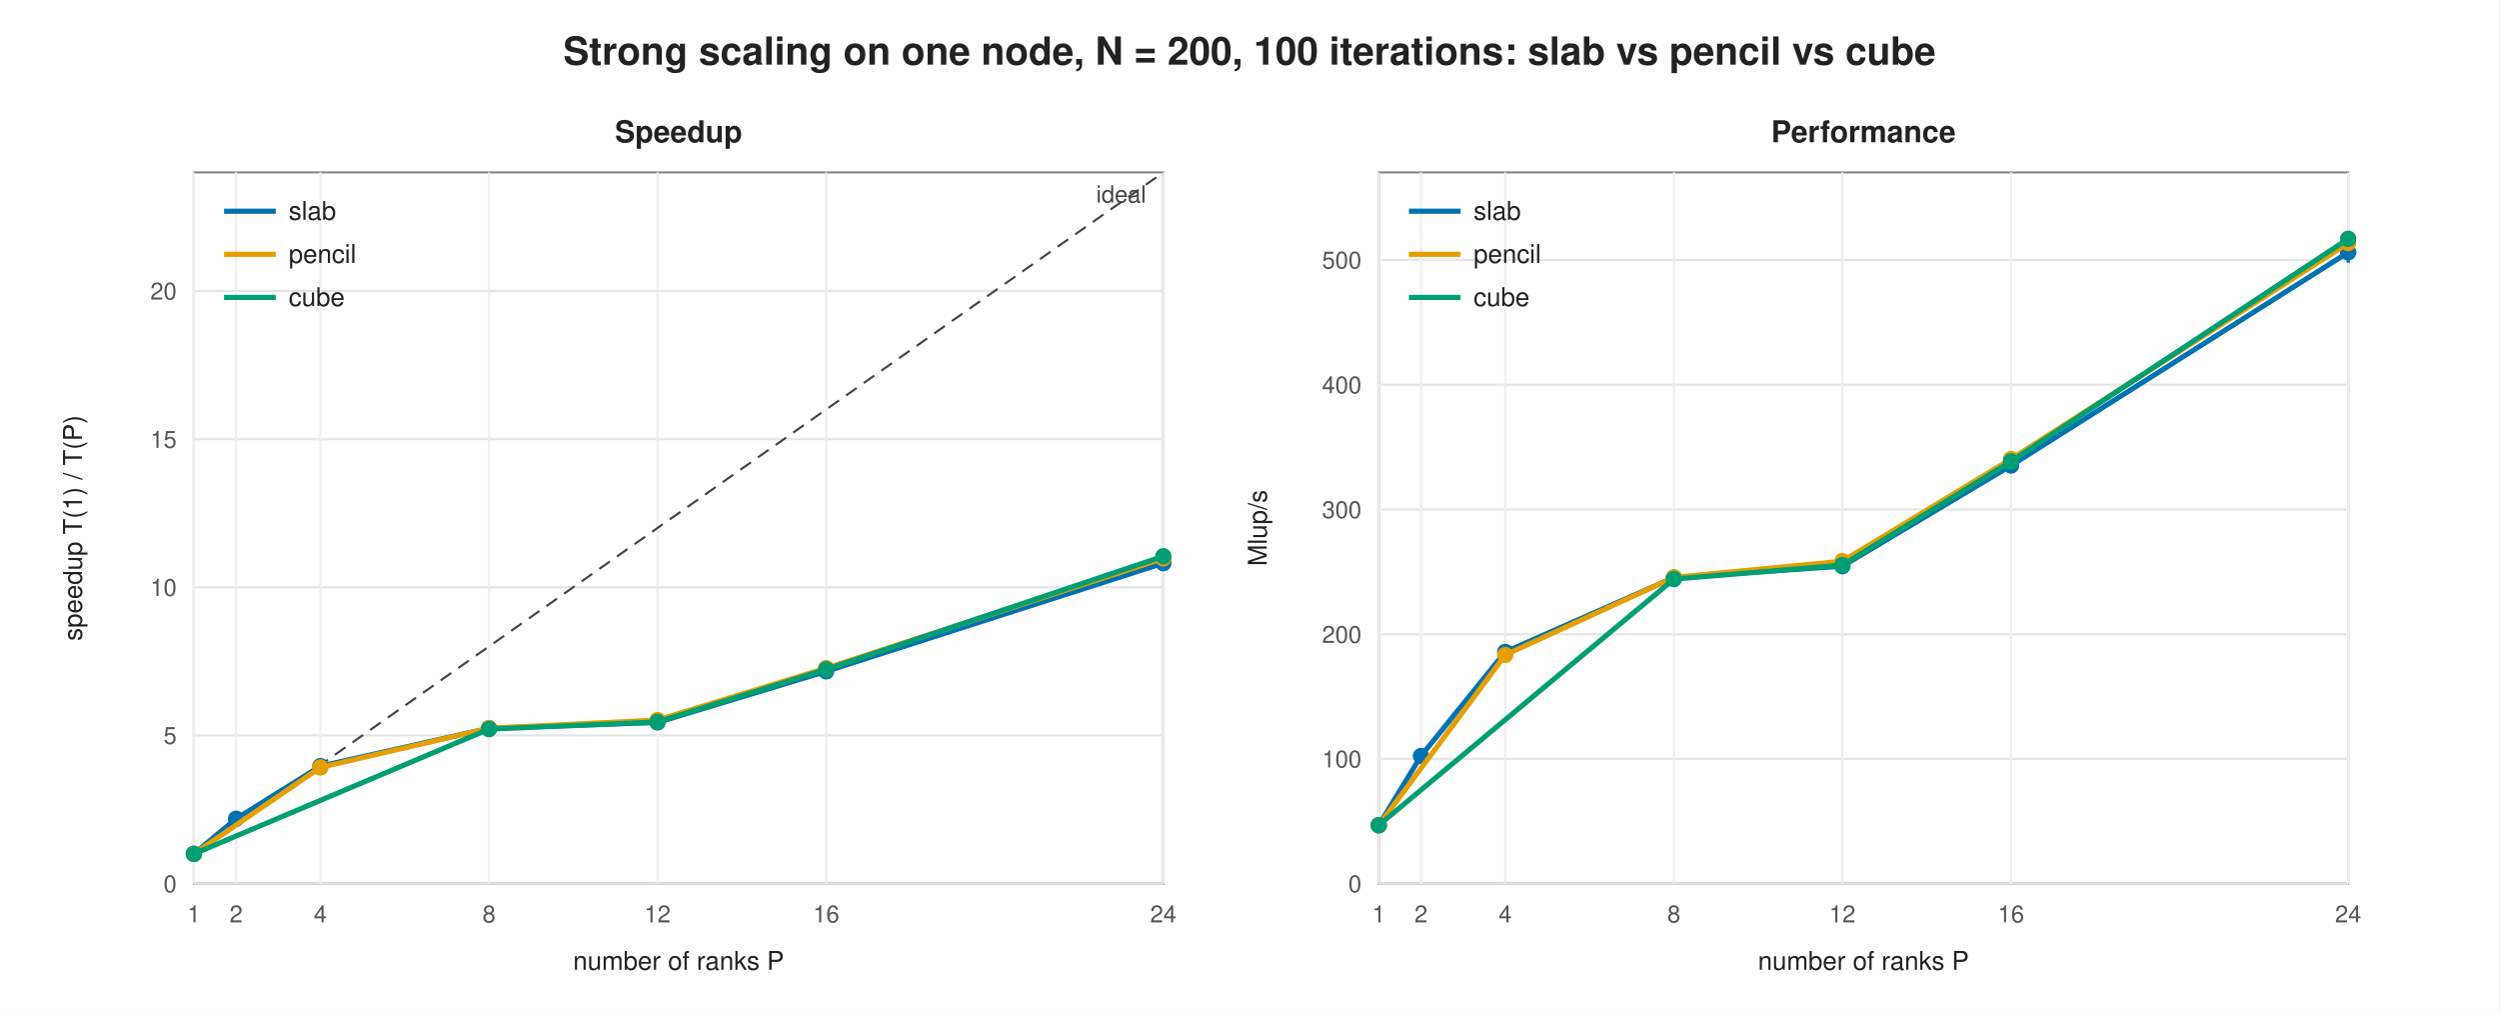
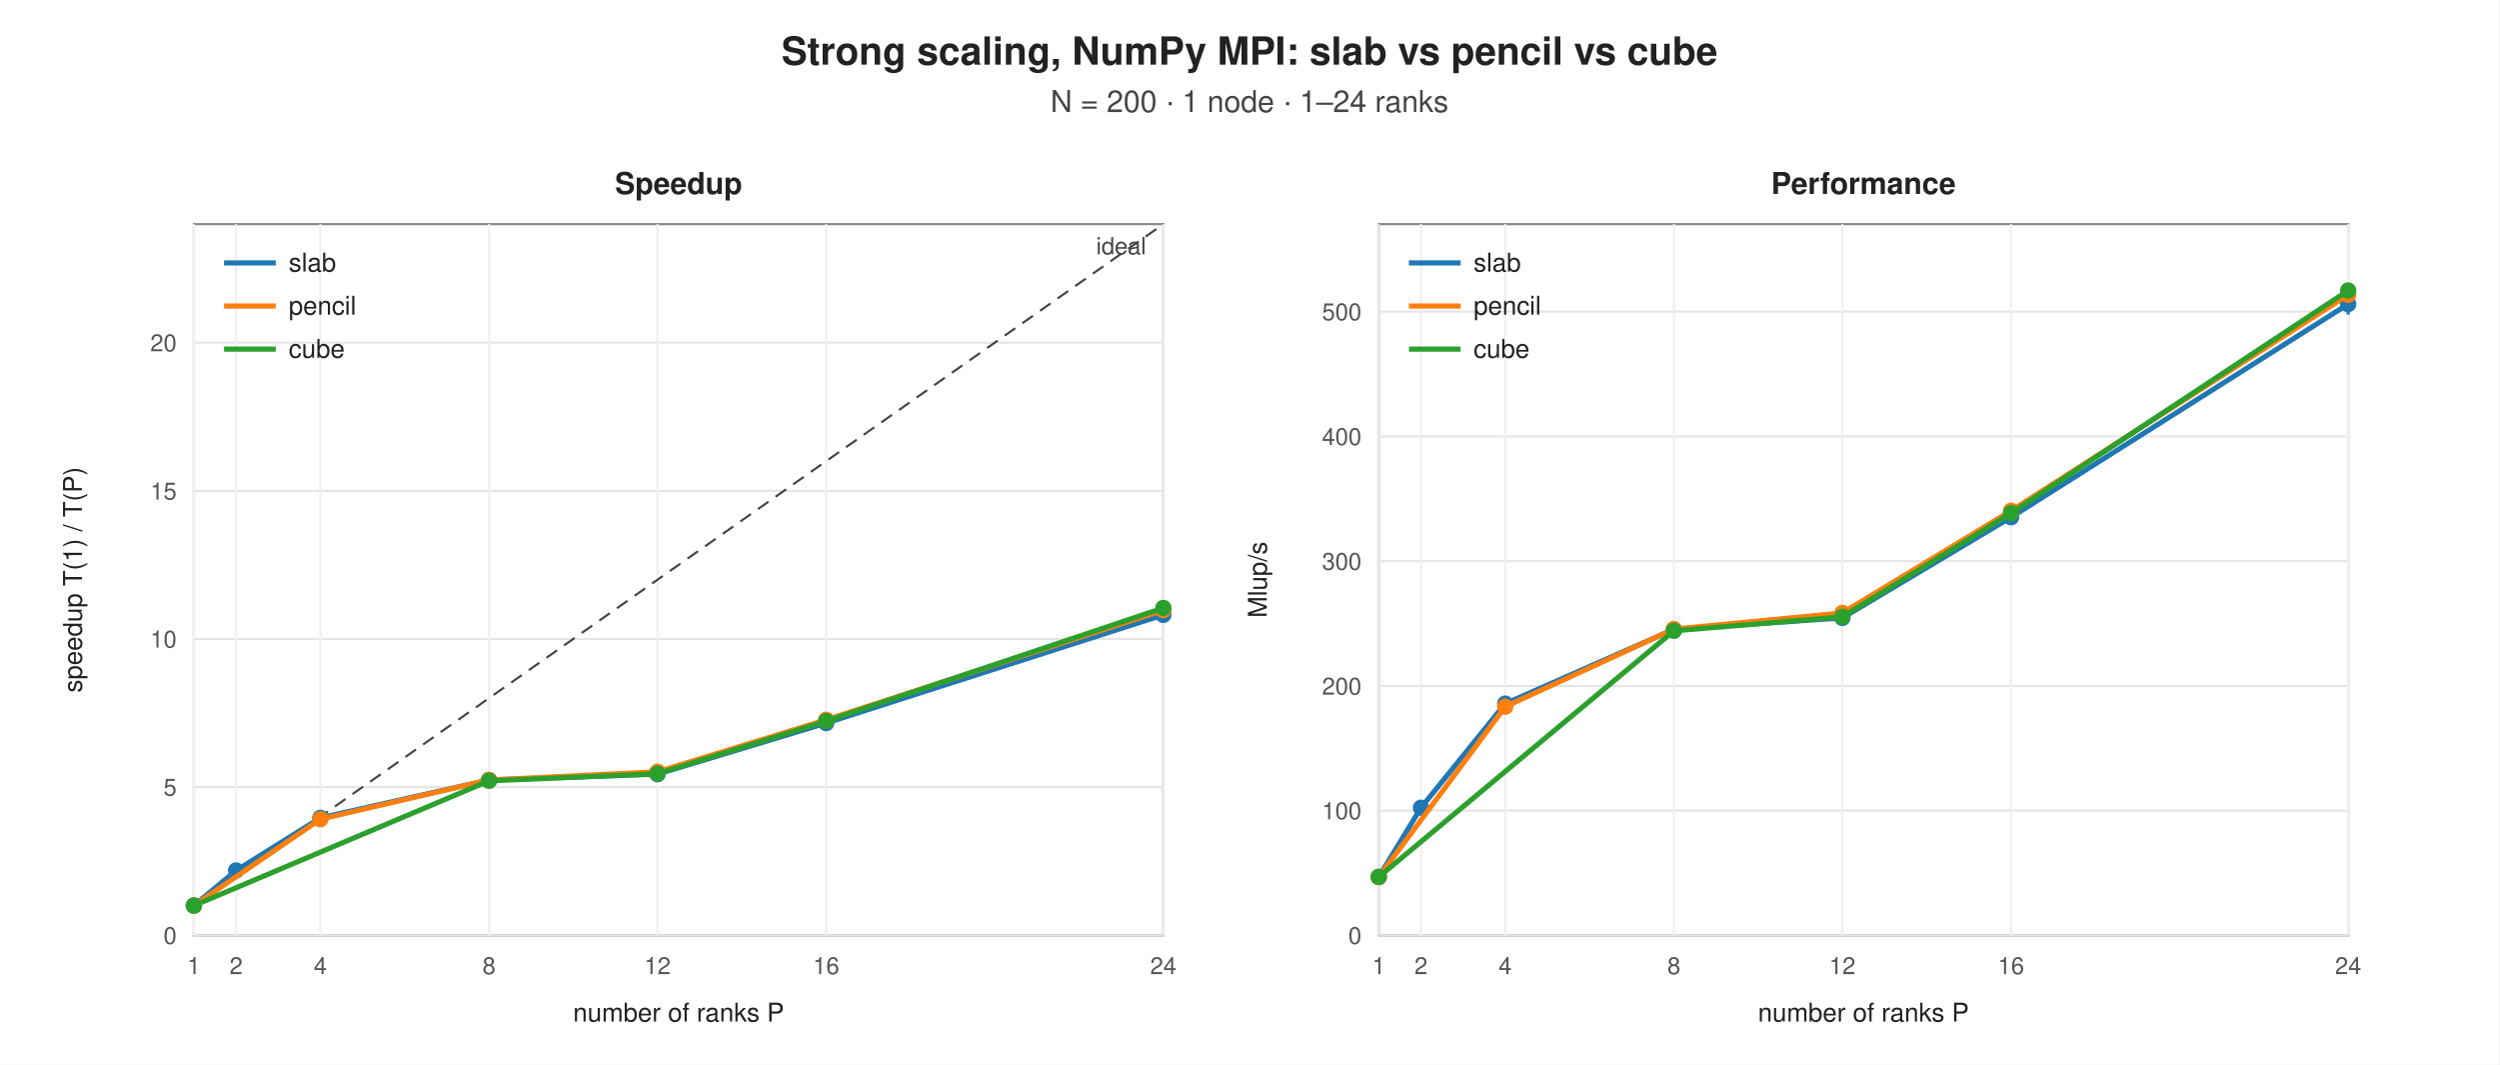
- <svg xmlns="http://www.w3.org/2000/svg" viewBox="0 0 1160 470" width="1160" height="470">
-   <rect width="1160" height="470" fill="white" />
-   <text x="580.0" y="30.0" font-size="18" text-anchor="middle" font-weight="bold" fill="#222" font-family="Helvetica, Arial, sans-serif">Strong scaling on one node, N = 200, 100 iterations: slab vs pencil vs cube</text>
-   <text x="315.0" y="66.0" font-size="14" text-anchor="middle" font-weight="bold" fill="#222" font-family="Helvetica, Arial, sans-serif">Speedup</text>
-   <rect x="90" y="80" width="450" height="330" fill="none" stroke="#888" />
-   <line x1="90" y1="410.0" x2="540" y2="410.0" stroke="#e5e5e5" />
-   <text x="82.0" y="414.0" font-size="11" text-anchor="end" font-weight="normal" fill="#555" font-family="Helvetica, Arial, sans-serif">0</text>
-   <line x1="90" y1="341.2" x2="540" y2="341.2" stroke="#e5e5e5" />
-   <text x="82.0" y="345.2" font-size="11" text-anchor="end" font-weight="normal" fill="#555" font-family="Helvetica, Arial, sans-serif">5</text>
-   <line x1="90" y1="272.5" x2="540" y2="272.5" stroke="#e5e5e5" />
-   <text x="82.0" y="276.5" font-size="11" text-anchor="end" font-weight="normal" fill="#555" font-family="Helvetica, Arial, sans-serif">10</text>
-   <line x1="90" y1="203.8" x2="540" y2="203.8" stroke="#e5e5e5" />
-   <text x="82.0" y="207.8" font-size="11" text-anchor="end" font-weight="normal" fill="#555" font-family="Helvetica, Arial, sans-serif">15</text>
-   <line x1="90" y1="135.0" x2="540" y2="135.0" stroke="#e5e5e5" />
-   <text x="82.0" y="139.0" font-size="11" text-anchor="end" font-weight="normal" fill="#555" font-family="Helvetica, Arial, sans-serif">20</text>
-   <line x1="90.0" y1="80" x2="90.0" y2="410" stroke="#f0f0f0" />
-   <text x="90.0" y="428.0" font-size="11" text-anchor="middle" font-weight="normal" fill="#555" font-family="Helvetica, Arial, sans-serif">1</text>
-   <line x1="109.6" y1="80" x2="109.6" y2="410" stroke="#f0f0f0" />
-   <text x="109.6" y="428.0" font-size="11" text-anchor="middle" font-weight="normal" fill="#555" font-family="Helvetica, Arial, sans-serif">2</text>
-   <line x1="148.7" y1="80" x2="148.7" y2="410" stroke="#f0f0f0" />
-   <text x="148.7" y="428.0" font-size="11" text-anchor="middle" font-weight="normal" fill="#555" font-family="Helvetica, Arial, sans-serif">4</text>
-   <line x1="227.0" y1="80" x2="227.0" y2="410" stroke="#f0f0f0" />
-   <text x="227.0" y="428.0" font-size="11" text-anchor="middle" font-weight="normal" fill="#555" font-family="Helvetica, Arial, sans-serif">8</text>
-   <line x1="305.2" y1="80" x2="305.2" y2="410" stroke="#f0f0f0" />
-   <text x="305.2" y="428.0" font-size="11" text-anchor="middle" font-weight="normal" fill="#555" font-family="Helvetica, Arial, sans-serif">12</text>
-   <line x1="383.5" y1="80" x2="383.5" y2="410" stroke="#f0f0f0" />
-   <text x="383.5" y="428.0" font-size="11" text-anchor="middle" font-weight="normal" fill="#555" font-family="Helvetica, Arial, sans-serif">16</text>
-   <line x1="540.0" y1="80" x2="540.0" y2="410" stroke="#f0f0f0" />
-   <text x="540.0" y="428.0" font-size="11" text-anchor="middle" font-weight="normal" fill="#555" font-family="Helvetica, Arial, sans-serif">24</text>
-   <text x="315.0" y="450.0" font-size="12" text-anchor="middle" font-weight="normal" fill="#222" font-family="Helvetica, Arial, sans-serif">number of ranks P</text>
-   <text x="0.0" y="0.0" font-size="12" text-anchor="middle" font-weight="normal" fill="#222" font-family="Helvetica, Arial, sans-serif" transform="translate(38,245.0) rotate(-90)">speedup  T(1) / T(P)</text>
-   <line x1="90.0" y1="396.2" x2="540.0" y2="80.0" stroke="#444" stroke-dasharray="6 4" />
-   <polyline points="90.0,396.2 109.6,379.9 148.7,355.5 227.0,337.9 305.2,335.2 383.5,311.5 540.0,261.3" fill="none" stroke="#0072B2" stroke-width="2.4" />
-   <line x1="90.0" y1="396.3" x2="90.0" y2="396.1" stroke="#0072B2" stroke-width="1.5" />
-   <circle cx="90.0" cy="396.2" r="3.8" fill="#0072B2" />
-   <line x1="109.6" y1="380.3" x2="109.6" y2="379.7" stroke="#0072B2" stroke-width="1.5" />
-   <circle cx="109.6" cy="379.9" r="3.8" fill="#0072B2" />
-   <line x1="148.7" y1="355.5" x2="148.7" y2="355.3" stroke="#0072B2" stroke-width="1.5" />
-   <circle cx="148.7" cy="355.5" r="3.8" fill="#0072B2" />
-   <line x1="227.0" y1="338.3" x2="227.0" y2="337.6" stroke="#0072B2" stroke-width="1.5" />
-   <circle cx="227.0" cy="337.9" r="3.8" fill="#0072B2" />
-   <line x1="305.2" y1="335.5" x2="305.2" y2="334.9" stroke="#0072B2" stroke-width="1.5" />
-   <circle cx="305.2" cy="335.2" r="3.8" fill="#0072B2" />
-   <line x1="383.5" y1="312.2" x2="383.5" y2="311.0" stroke="#0072B2" stroke-width="1.5" />
-   <circle cx="383.5" cy="311.5" r="3.8" fill="#0072B2" />
-   <line x1="540.0" y1="263.7" x2="540.0" y2="260.1" stroke="#0072B2" stroke-width="1.5" />
-   <circle cx="540.0" cy="261.3" r="3.8" fill="#0072B2" />
-   <line x1="104" y1="98" x2="128" y2="98" stroke="#0072B2" stroke-width="2.4" />
-   <text x="134.0" y="102.0" font-size="12" text-anchor="start" font-weight="normal" fill="#222" font-family="Helvetica, Arial, sans-serif">slab</text>
-   <polyline points="90.0,396.2 148.7,356.1 227.0,337.9 305.2,334.1 383.5,310.0 540.0,259.1" fill="none" stroke="#E69F00" stroke-width="2.4" />
-   <line x1="90.0" y1="396.3" x2="90.0" y2="396.1" stroke="#E69F00" stroke-width="1.5" />
-   <circle cx="90.0" cy="396.2" r="3.8" fill="#E69F00" />
-   <line x1="148.7" y1="356.4" x2="148.7" y2="355.9" stroke="#E69F00" stroke-width="1.5" />
-   <circle cx="148.7" cy="356.1" r="3.8" fill="#E69F00" />
-   <line x1="227.0" y1="338.0" x2="227.0" y2="337.5" stroke="#E69F00" stroke-width="1.5" />
-   <circle cx="227.0" cy="337.9" r="3.8" fill="#E69F00" />
-   <line x1="305.2" y1="334.3" x2="305.2" y2="334.0" stroke="#E69F00" stroke-width="1.5" />
-   <circle cx="305.2" cy="334.1" r="3.8" fill="#E69F00" />
-   <line x1="383.5" y1="310.3" x2="383.5" y2="309.5" stroke="#E69F00" stroke-width="1.5" />
-   <circle cx="383.5" cy="310.0" r="3.8" fill="#E69F00" />
-   <line x1="540.0" y1="260.4" x2="540.0" y2="258.2" stroke="#E69F00" stroke-width="1.5" />
-   <circle cx="540.0" cy="259.1" r="3.8" fill="#E69F00" />
-   <line x1="104" y1="118" x2="128" y2="118" stroke="#E69F00" stroke-width="2.4" />
-   <text x="134.0" y="122.0" font-size="12" text-anchor="start" font-weight="normal" fill="#222" font-family="Helvetica, Arial, sans-serif">pencil</text>
-   <polyline points="90.0,396.2 227.0,338.3 305.2,335.0 383.5,310.6 540.0,258.1" fill="none" stroke="#009E73" stroke-width="2.4" />
-   <line x1="90.0" y1="396.3" x2="90.0" y2="396.1" stroke="#009E73" stroke-width="1.5" />
-   <circle cx="90.0" cy="396.2" r="3.8" fill="#009E73" />
-   <line x1="227.0" y1="338.5" x2="227.0" y2="337.9" stroke="#009E73" stroke-width="1.5" />
-   <circle cx="227.0" cy="338.3" r="3.8" fill="#009E73" />
-   <line x1="305.2" y1="335.4" x2="305.2" y2="334.7" stroke="#009E73" stroke-width="1.5" />
-   <circle cx="305.2" cy="335.0" r="3.8" fill="#009E73" />
-   <line x1="383.5" y1="311.2" x2="383.5" y2="309.6" stroke="#009E73" stroke-width="1.5" />
-   <circle cx="383.5" cy="310.6" r="3.8" fill="#009E73" />
-   <line x1="540.0" y1="258.6" x2="540.0" y2="257.7" stroke="#009E73" stroke-width="1.5" />
-   <circle cx="540.0" cy="258.1" r="3.8" fill="#009E73" />
-   <line x1="104" y1="138" x2="128" y2="138" stroke="#009E73" stroke-width="2.4" />
-   <text x="134.0" y="142.0" font-size="12" text-anchor="start" font-weight="normal" fill="#222" font-family="Helvetica, Arial, sans-serif">cube</text>
-   <text x="532.0" y="94.0" font-size="11" text-anchor="end" font-weight="normal" fill="#444" font-family="Helvetica, Arial, sans-serif">ideal</text>
-   <text x="865.0" y="66.0" font-size="14" text-anchor="middle" font-weight="bold" fill="#222" font-family="Helvetica, Arial, sans-serif">Performance</text>
-   <rect x="640" y="80" width="450" height="330" fill="none" stroke="#888" />
-   <line x1="640" y1="410.0" x2="1090" y2="410.0" stroke="#e5e5e5" />
-   <text x="632.0" y="414.0" font-size="11" text-anchor="end" font-weight="normal" fill="#555" font-family="Helvetica, Arial, sans-serif">0</text>
-   <line x1="640" y1="352.1" x2="1090" y2="352.1" stroke="#e5e5e5" />
-   <text x="632.0" y="356.1" font-size="11" text-anchor="end" font-weight="normal" fill="#555" font-family="Helvetica, Arial, sans-serif">100</text>
-   <line x1="640" y1="294.3" x2="1090" y2="294.3" stroke="#e5e5e5" />
-   <text x="632.0" y="298.3" font-size="11" text-anchor="end" font-weight="normal" fill="#555" font-family="Helvetica, Arial, sans-serif">200</text>
-   <line x1="640" y1="236.4" x2="1090" y2="236.4" stroke="#e5e5e5" />
-   <text x="632.0" y="240.4" font-size="11" text-anchor="end" font-weight="normal" fill="#555" font-family="Helvetica, Arial, sans-serif">300</text>
-   <line x1="640" y1="178.5" x2="1090" y2="178.5" stroke="#e5e5e5" />
-   <text x="632.0" y="182.5" font-size="11" text-anchor="end" font-weight="normal" fill="#555" font-family="Helvetica, Arial, sans-serif">400</text>
-   <line x1="640" y1="120.6" x2="1090" y2="120.6" stroke="#e5e5e5" />
-   <text x="632.0" y="124.6" font-size="11" text-anchor="end" font-weight="normal" fill="#555" font-family="Helvetica, Arial, sans-serif">500</text>
-   <line x1="640.0" y1="80" x2="640.0" y2="410" stroke="#f0f0f0" />
-   <text x="640.0" y="428.0" font-size="11" text-anchor="middle" font-weight="normal" fill="#555" font-family="Helvetica, Arial, sans-serif">1</text>
-   <line x1="659.6" y1="80" x2="659.6" y2="410" stroke="#f0f0f0" />
-   <text x="659.6" y="428.0" font-size="11" text-anchor="middle" font-weight="normal" fill="#555" font-family="Helvetica, Arial, sans-serif">2</text>
-   <line x1="698.7" y1="80" x2="698.7" y2="410" stroke="#f0f0f0" />
-   <text x="698.7" y="428.0" font-size="11" text-anchor="middle" font-weight="normal" fill="#555" font-family="Helvetica, Arial, sans-serif">4</text>
-   <line x1="777.0" y1="80" x2="777.0" y2="410" stroke="#f0f0f0" />
-   <text x="777.0" y="428.0" font-size="11" text-anchor="middle" font-weight="normal" fill="#555" font-family="Helvetica, Arial, sans-serif">8</text>
-   <line x1="855.2" y1="80" x2="855.2" y2="410" stroke="#f0f0f0" />
-   <text x="855.2" y="428.0" font-size="11" text-anchor="middle" font-weight="normal" fill="#555" font-family="Helvetica, Arial, sans-serif">12</text>
-   <line x1="933.5" y1="80" x2="933.5" y2="410" stroke="#f0f0f0" />
-   <text x="933.5" y="428.0" font-size="11" text-anchor="middle" font-weight="normal" fill="#555" font-family="Helvetica, Arial, sans-serif">16</text>
-   <line x1="1090.0" y1="80" x2="1090.0" y2="410" stroke="#f0f0f0" />
-   <text x="1090.0" y="428.0" font-size="11" text-anchor="middle" font-weight="normal" fill="#555" font-family="Helvetica, Arial, sans-serif">24</text>
-   <text x="865.0" y="450.0" font-size="12" text-anchor="middle" font-weight="normal" fill="#222" font-family="Helvetica, Arial, sans-serif">number of ranks P</text>
-   <text x="0.0" y="0.0" font-size="12" text-anchor="middle" font-weight="normal" fill="#222" font-family="Helvetica, Arial, sans-serif" transform="translate(588,245.0) rotate(-90)">Mlup/s</text>
-   <polyline points="640.0,382.9 659.6,350.8 698.7,302.5 777.0,268.0 855.2,262.7 933.5,216.0 1090.0,117.1" fill="none" stroke="#0072B2" stroke-width="2.4" />
-   <line x1="640.0" y1="383.1" x2="640.0" y2="382.7" stroke="#0072B2" stroke-width="1.5" />
-   <circle cx="640.0" cy="382.9" r="3.8" fill="#0072B2" />
-   <line x1="659.6" y1="351.4" x2="659.6" y2="350.3" stroke="#0072B2" stroke-width="1.5" />
-   <circle cx="659.6" cy="350.8" r="3.8" fill="#0072B2" />
-   <line x1="698.7" y1="302.7" x2="698.7" y2="302.3" stroke="#0072B2" stroke-width="1.5" />
-   <circle cx="698.7" cy="302.5" r="3.8" fill="#0072B2" />
-   <line x1="777.0" y1="268.7" x2="777.0" y2="267.3" stroke="#0072B2" stroke-width="1.5" />
-   <circle cx="777.0" cy="268.0" r="3.8" fill="#0072B2" />
-   <line x1="855.2" y1="263.2" x2="855.2" y2="262.1" stroke="#0072B2" stroke-width="1.5" />
-   <circle cx="855.2" cy="262.7" r="3.8" fill="#0072B2" />
-   <line x1="933.5" y1="217.3" x2="933.5" y2="215.0" stroke="#0072B2" stroke-width="1.5" />
-   <circle cx="933.5" cy="216.0" r="3.8" fill="#0072B2" />
-   <line x1="1090.0" y1="121.9" x2="1090.0" y2="114.6" stroke="#0072B2" stroke-width="1.5" />
-   <circle cx="1090.0" cy="117.1" r="3.8" fill="#0072B2" />
-   <line x1="654" y1="98" x2="678" y2="98" stroke="#0072B2" stroke-width="2.4" />
-   <text x="684.0" y="102.0" font-size="12" text-anchor="start" font-weight="normal" fill="#222" font-family="Helvetica, Arial, sans-serif">slab</text>
-   <polyline points="640.0,382.9 698.7,303.9 777.0,267.9 855.2,260.4 933.5,213.0 1090.0,112.8" fill="none" stroke="#E69F00" stroke-width="2.4" />
-   <line x1="640.0" y1="383.1" x2="640.0" y2="382.7" stroke="#E69F00" stroke-width="1.5" />
-   <circle cx="640.0" cy="382.9" r="3.8" fill="#E69F00" />
-   <line x1="698.7" y1="304.4" x2="698.7" y2="303.4" stroke="#E69F00" stroke-width="1.5" />
-   <circle cx="698.7" cy="303.9" r="3.8" fill="#E69F00" />
-   <line x1="777.0" y1="268.2" x2="777.0" y2="267.2" stroke="#E69F00" stroke-width="1.5" />
-   <circle cx="777.0" cy="267.9" r="3.8" fill="#E69F00" />
-   <line x1="855.2" y1="260.9" x2="855.2" y2="260.2" stroke="#E69F00" stroke-width="1.5" />
-   <circle cx="855.2" cy="260.4" r="3.8" fill="#E69F00" />
-   <line x1="933.5" y1="213.6" x2="933.5" y2="212.0" stroke="#E69F00" stroke-width="1.5" />
-   <circle cx="933.5" cy="213.0" r="3.8" fill="#E69F00" />
-   <line x1="1090.0" y1="115.3" x2="1090.0" y2="111.0" stroke="#E69F00" stroke-width="1.5" />
-   <circle cx="1090.0" cy="112.8" r="3.8" fill="#E69F00" />
-   <line x1="654" y1="118" x2="678" y2="118" stroke="#E69F00" stroke-width="2.4" />
-   <text x="684.0" y="122.0" font-size="12" text-anchor="start" font-weight="normal" fill="#222" font-family="Helvetica, Arial, sans-serif">pencil</text>
-   <polyline points="640.0,382.9 777.0,268.7 855.2,262.2 933.5,214.1 1090.0,110.8" fill="none" stroke="#009E73" stroke-width="2.4" />
-   <line x1="640.0" y1="383.1" x2="640.0" y2="382.7" stroke="#009E73" stroke-width="1.5" />
-   <circle cx="640.0" cy="382.9" r="3.8" fill="#009E73" />
-   <line x1="777.0" y1="269.1" x2="777.0" y2="268.0" stroke="#009E73" stroke-width="1.5" />
-   <circle cx="777.0" cy="268.7" r="3.8" fill="#009E73" />
-   <line x1="855.2" y1="263.0" x2="855.2" y2="261.6" stroke="#009E73" stroke-width="1.5" />
-   <circle cx="855.2" cy="262.2" r="3.8" fill="#009E73" />
-   <line x1="933.5" y1="215.3" x2="933.5" y2="212.2" stroke="#009E73" stroke-width="1.5" />
-   <circle cx="933.5" cy="214.1" r="3.8" fill="#009E73" />
-   <line x1="1090.0" y1="111.6" x2="1090.0" y2="110.0" stroke="#009E73" stroke-width="1.5" />
-   <circle cx="1090.0" cy="110.8" r="3.8" fill="#009E73" />
-   <line x1="654" y1="138" x2="678" y2="138" stroke="#009E73" stroke-width="2.4" />
-   <text x="684.0" y="142.0" font-size="12" text-anchor="start" font-weight="normal" fill="#222" font-family="Helvetica, Arial, sans-serif">cube</text>
+ <svg xmlns="http://www.w3.org/2000/svg" viewBox="0 0 1160 494" width="1160" height="494">
+   <rect width="1160" height="494" fill="white" />
+   <text x="580.0" y="30.0" font-size="18" text-anchor="middle" font-weight="bold" fill="#222" font-family="Helvetica, Arial, sans-serif">Strong scaling, NumPy MPI: slab vs pencil vs cube</text>
+   <text x="580.0" y="52.0" font-size="14" text-anchor="middle" font-weight="normal" fill="#444" font-family="Helvetica, Arial, sans-serif">N = 200 · 1 node · 1–24 ranks</text>
+   <g transform="translate(0,24)">
+     <text x="315.0" y="66.0" font-size="14" text-anchor="middle" font-weight="bold" fill="#222" font-family="Helvetica, Arial, sans-serif">Speedup</text>
+     <rect x="90" y="80" width="450" height="330" fill="none" stroke="#888" />
+     <line x1="90" y1="410.0" x2="540" y2="410.0" stroke="#e5e5e5" />
+     <text x="82.0" y="414.0" font-size="11" text-anchor="end" font-weight="normal" fill="#555" font-family="Helvetica, Arial, sans-serif">0</text>
+     <line x1="90" y1="341.2" x2="540" y2="341.2" stroke="#e5e5e5" />
+     <text x="82.0" y="345.2" font-size="11" text-anchor="end" font-weight="normal" fill="#555" font-family="Helvetica, Arial, sans-serif">5</text>
+     <line x1="90" y1="272.5" x2="540" y2="272.5" stroke="#e5e5e5" />
+     <text x="82.0" y="276.5" font-size="11" text-anchor="end" font-weight="normal" fill="#555" font-family="Helvetica, Arial, sans-serif">10</text>
+     <line x1="90" y1="203.8" x2="540" y2="203.8" stroke="#e5e5e5" />
+     <text x="82.0" y="207.8" font-size="11" text-anchor="end" font-weight="normal" fill="#555" font-family="Helvetica, Arial, sans-serif">15</text>
+     <line x1="90" y1="135.0" x2="540" y2="135.0" stroke="#e5e5e5" />
+     <text x="82.0" y="139.0" font-size="11" text-anchor="end" font-weight="normal" fill="#555" font-family="Helvetica, Arial, sans-serif">20</text>
+     <line x1="90.0" y1="80" x2="90.0" y2="410" stroke="#f0f0f0" />
+     <text x="90.0" y="428.0" font-size="11" text-anchor="middle" font-weight="normal" fill="#555" font-family="Helvetica, Arial, sans-serif">1</text>
+     <line x1="109.6" y1="80" x2="109.6" y2="410" stroke="#f0f0f0" />
+     <text x="109.6" y="428.0" font-size="11" text-anchor="middle" font-weight="normal" fill="#555" font-family="Helvetica, Arial, sans-serif">2</text>
+     <line x1="148.7" y1="80" x2="148.7" y2="410" stroke="#f0f0f0" />
+     <text x="148.7" y="428.0" font-size="11" text-anchor="middle" font-weight="normal" fill="#555" font-family="Helvetica, Arial, sans-serif">4</text>
+     <line x1="227.0" y1="80" x2="227.0" y2="410" stroke="#f0f0f0" />
+     <text x="227.0" y="428.0" font-size="11" text-anchor="middle" font-weight="normal" fill="#555" font-family="Helvetica, Arial, sans-serif">8</text>
+     <line x1="305.2" y1="80" x2="305.2" y2="410" stroke="#f0f0f0" />
+     <text x="305.2" y="428.0" font-size="11" text-anchor="middle" font-weight="normal" fill="#555" font-family="Helvetica, Arial, sans-serif">12</text>
+     <line x1="383.5" y1="80" x2="383.5" y2="410" stroke="#f0f0f0" />
+     <text x="383.5" y="428.0" font-size="11" text-anchor="middle" font-weight="normal" fill="#555" font-family="Helvetica, Arial, sans-serif">16</text>
+     <line x1="540.0" y1="80" x2="540.0" y2="410" stroke="#f0f0f0" />
+     <text x="540.0" y="428.0" font-size="11" text-anchor="middle" font-weight="normal" fill="#555" font-family="Helvetica, Arial, sans-serif">24</text>
+     <text x="315.0" y="450.0" font-size="12" text-anchor="middle" font-weight="normal" fill="#222" font-family="Helvetica, Arial, sans-serif">number of ranks P</text>
+     <text x="0.0" y="0.0" font-size="12" text-anchor="middle" font-weight="normal" fill="#222" font-family="Helvetica, Arial, sans-serif" transform="translate(38,245.0) rotate(-90)">speedup  T(1) / T(P)</text>
+     <line x1="90.0" y1="396.2" x2="540.0" y2="80.0" stroke="#444" stroke-dasharray="6 4" />
+     <polyline points="90.0,396.2 109.6,379.9 148.7,355.5 227.0,337.9 305.2,335.2 383.5,311.5 540.0,261.3" fill="none" stroke="#1f77b4" stroke-width="2.4" />
+     <line x1="90.0" y1="396.3" x2="90.0" y2="396.1" stroke="#1f77b4" stroke-width="1.5" />
+     <circle cx="90.0" cy="396.2" r="3.8" fill="#1f77b4" />
+     <line x1="109.6" y1="380.3" x2="109.6" y2="379.7" stroke="#1f77b4" stroke-width="1.5" />
+     <circle cx="109.6" cy="379.9" r="3.8" fill="#1f77b4" />
+     <line x1="148.7" y1="355.5" x2="148.7" y2="355.3" stroke="#1f77b4" stroke-width="1.5" />
+     <circle cx="148.7" cy="355.5" r="3.8" fill="#1f77b4" />
+     <line x1="227.0" y1="338.3" x2="227.0" y2="337.6" stroke="#1f77b4" stroke-width="1.5" />
+     <circle cx="227.0" cy="337.9" r="3.8" fill="#1f77b4" />
+     <line x1="305.2" y1="335.5" x2="305.2" y2="334.9" stroke="#1f77b4" stroke-width="1.5" />
+     <circle cx="305.2" cy="335.2" r="3.8" fill="#1f77b4" />
+     <line x1="383.5" y1="312.2" x2="383.5" y2="311.0" stroke="#1f77b4" stroke-width="1.5" />
+     <circle cx="383.5" cy="311.5" r="3.8" fill="#1f77b4" />
+     <line x1="540.0" y1="263.7" x2="540.0" y2="260.1" stroke="#1f77b4" stroke-width="1.5" />
+     <circle cx="540.0" cy="261.3" r="3.8" fill="#1f77b4" />
+     <line x1="104" y1="98" x2="128" y2="98" stroke="#1f77b4" stroke-width="2.4" />
+     <text x="134.0" y="102.0" font-size="12" text-anchor="start" font-weight="normal" fill="#222" font-family="Helvetica, Arial, sans-serif">slab</text>
+     <polyline points="90.0,396.2 148.7,356.1 227.0,337.9 305.2,334.1 383.5,310.0 540.0,259.1" fill="none" stroke="#ff7f0e" stroke-width="2.4" />
+     <line x1="90.0" y1="396.3" x2="90.0" y2="396.1" stroke="#ff7f0e" stroke-width="1.5" />
+     <circle cx="90.0" cy="396.2" r="3.8" fill="#ff7f0e" />
+     <line x1="148.7" y1="356.4" x2="148.7" y2="355.9" stroke="#ff7f0e" stroke-width="1.5" />
+     <circle cx="148.7" cy="356.1" r="3.8" fill="#ff7f0e" />
+     <line x1="227.0" y1="338.0" x2="227.0" y2="337.5" stroke="#ff7f0e" stroke-width="1.5" />
+     <circle cx="227.0" cy="337.9" r="3.8" fill="#ff7f0e" />
+     <line x1="305.2" y1="334.3" x2="305.2" y2="334.0" stroke="#ff7f0e" stroke-width="1.5" />
+     <circle cx="305.2" cy="334.1" r="3.8" fill="#ff7f0e" />
+     <line x1="383.5" y1="310.3" x2="383.5" y2="309.5" stroke="#ff7f0e" stroke-width="1.5" />
+     <circle cx="383.5" cy="310.0" r="3.8" fill="#ff7f0e" />
+     <line x1="540.0" y1="260.4" x2="540.0" y2="258.2" stroke="#ff7f0e" stroke-width="1.5" />
+     <circle cx="540.0" cy="259.1" r="3.8" fill="#ff7f0e" />
+     <line x1="104" y1="118" x2="128" y2="118" stroke="#ff7f0e" stroke-width="2.4" />
+     <text x="134.0" y="122.0" font-size="12" text-anchor="start" font-weight="normal" fill="#222" font-family="Helvetica, Arial, sans-serif">pencil</text>
+     <polyline points="90.0,396.2 227.0,338.3 305.2,335.0 383.5,310.6 540.0,258.1" fill="none" stroke="#2ca02c" stroke-width="2.4" />
+     <line x1="90.0" y1="396.3" x2="90.0" y2="396.1" stroke="#2ca02c" stroke-width="1.5" />
+     <circle cx="90.0" cy="396.2" r="3.8" fill="#2ca02c" />
+     <line x1="227.0" y1="338.5" x2="227.0" y2="337.9" stroke="#2ca02c" stroke-width="1.5" />
+     <circle cx="227.0" cy="338.3" r="3.8" fill="#2ca02c" />
+     <line x1="305.2" y1="335.4" x2="305.2" y2="334.7" stroke="#2ca02c" stroke-width="1.5" />
+     <circle cx="305.2" cy="335.0" r="3.8" fill="#2ca02c" />
+     <line x1="383.5" y1="311.2" x2="383.5" y2="309.6" stroke="#2ca02c" stroke-width="1.5" />
+     <circle cx="383.5" cy="310.6" r="3.8" fill="#2ca02c" />
+     <line x1="540.0" y1="258.6" x2="540.0" y2="257.7" stroke="#2ca02c" stroke-width="1.5" />
+     <circle cx="540.0" cy="258.1" r="3.8" fill="#2ca02c" />
+     <line x1="104" y1="138" x2="128" y2="138" stroke="#2ca02c" stroke-width="2.4" />
+     <text x="134.0" y="142.0" font-size="12" text-anchor="start" font-weight="normal" fill="#222" font-family="Helvetica, Arial, sans-serif">cube</text>
+     <text x="532.0" y="94.0" font-size="11" text-anchor="end" font-weight="normal" fill="#444" font-family="Helvetica, Arial, sans-serif">ideal</text>
+     <text x="865.0" y="66.0" font-size="14" text-anchor="middle" font-weight="bold" fill="#222" font-family="Helvetica, Arial, sans-serif">Performance</text>
+     <rect x="640" y="80" width="450" height="330" fill="none" stroke="#888" />
+     <line x1="640" y1="410.0" x2="1090" y2="410.0" stroke="#e5e5e5" />
+     <text x="632.0" y="414.0" font-size="11" text-anchor="end" font-weight="normal" fill="#555" font-family="Helvetica, Arial, sans-serif">0</text>
+     <line x1="640" y1="352.1" x2="1090" y2="352.1" stroke="#e5e5e5" />
+     <text x="632.0" y="356.1" font-size="11" text-anchor="end" font-weight="normal" fill="#555" font-family="Helvetica, Arial, sans-serif">100</text>
+     <line x1="640" y1="294.3" x2="1090" y2="294.3" stroke="#e5e5e5" />
+     <text x="632.0" y="298.3" font-size="11" text-anchor="end" font-weight="normal" fill="#555" font-family="Helvetica, Arial, sans-serif">200</text>
+     <line x1="640" y1="236.4" x2="1090" y2="236.4" stroke="#e5e5e5" />
+     <text x="632.0" y="240.4" font-size="11" text-anchor="end" font-weight="normal" fill="#555" font-family="Helvetica, Arial, sans-serif">300</text>
+     <line x1="640" y1="178.5" x2="1090" y2="178.5" stroke="#e5e5e5" />
+     <text x="632.0" y="182.5" font-size="11" text-anchor="end" font-weight="normal" fill="#555" font-family="Helvetica, Arial, sans-serif">400</text>
+     <line x1="640" y1="120.6" x2="1090" y2="120.6" stroke="#e5e5e5" />
+     <text x="632.0" y="124.6" font-size="11" text-anchor="end" font-weight="normal" fill="#555" font-family="Helvetica, Arial, sans-serif">500</text>
+     <line x1="640.0" y1="80" x2="640.0" y2="410" stroke="#f0f0f0" />
+     <text x="640.0" y="428.0" font-size="11" text-anchor="middle" font-weight="normal" fill="#555" font-family="Helvetica, Arial, sans-serif">1</text>
+     <line x1="659.6" y1="80" x2="659.6" y2="410" stroke="#f0f0f0" />
+     <text x="659.6" y="428.0" font-size="11" text-anchor="middle" font-weight="normal" fill="#555" font-family="Helvetica, Arial, sans-serif">2</text>
+     <line x1="698.7" y1="80" x2="698.7" y2="410" stroke="#f0f0f0" />
+     <text x="698.7" y="428.0" font-size="11" text-anchor="middle" font-weight="normal" fill="#555" font-family="Helvetica, Arial, sans-serif">4</text>
+     <line x1="777.0" y1="80" x2="777.0" y2="410" stroke="#f0f0f0" />
+     <text x="777.0" y="428.0" font-size="11" text-anchor="middle" font-weight="normal" fill="#555" font-family="Helvetica, Arial, sans-serif">8</text>
+     <line x1="855.2" y1="80" x2="855.2" y2="410" stroke="#f0f0f0" />
+     <text x="855.2" y="428.0" font-size="11" text-anchor="middle" font-weight="normal" fill="#555" font-family="Helvetica, Arial, sans-serif">12</text>
+     <line x1="933.5" y1="80" x2="933.5" y2="410" stroke="#f0f0f0" />
+     <text x="933.5" y="428.0" font-size="11" text-anchor="middle" font-weight="normal" fill="#555" font-family="Helvetica, Arial, sans-serif">16</text>
+     <line x1="1090.0" y1="80" x2="1090.0" y2="410" stroke="#f0f0f0" />
+     <text x="1090.0" y="428.0" font-size="11" text-anchor="middle" font-weight="normal" fill="#555" font-family="Helvetica, Arial, sans-serif">24</text>
+     <text x="865.0" y="450.0" font-size="12" text-anchor="middle" font-weight="normal" fill="#222" font-family="Helvetica, Arial, sans-serif">number of ranks P</text>
+     <text x="0.0" y="0.0" font-size="12" text-anchor="middle" font-weight="normal" fill="#222" font-family="Helvetica, Arial, sans-serif" transform="translate(588,245.0) rotate(-90)">Mlup/s</text>
+     <polyline points="640.0,382.9 659.6,350.8 698.7,302.5 777.0,268.0 855.2,262.7 933.5,216.0 1090.0,117.1" fill="none" stroke="#1f77b4" stroke-width="2.4" />
+     <line x1="640.0" y1="383.1" x2="640.0" y2="382.7" stroke="#1f77b4" stroke-width="1.5" />
+     <circle cx="640.0" cy="382.9" r="3.8" fill="#1f77b4" />
+     <line x1="659.6" y1="351.4" x2="659.6" y2="350.3" stroke="#1f77b4" stroke-width="1.5" />
+     <circle cx="659.6" cy="350.8" r="3.8" fill="#1f77b4" />
+     <line x1="698.7" y1="302.7" x2="698.7" y2="302.3" stroke="#1f77b4" stroke-width="1.5" />
+     <circle cx="698.7" cy="302.5" r="3.8" fill="#1f77b4" />
+     <line x1="777.0" y1="268.7" x2="777.0" y2="267.3" stroke="#1f77b4" stroke-width="1.5" />
+     <circle cx="777.0" cy="268.0" r="3.8" fill="#1f77b4" />
+     <line x1="855.2" y1="263.2" x2="855.2" y2="262.1" stroke="#1f77b4" stroke-width="1.5" />
+     <circle cx="855.2" cy="262.7" r="3.8" fill="#1f77b4" />
+     <line x1="933.5" y1="217.3" x2="933.5" y2="215.0" stroke="#1f77b4" stroke-width="1.5" />
+     <circle cx="933.5" cy="216.0" r="3.8" fill="#1f77b4" />
+     <line x1="1090.0" y1="121.9" x2="1090.0" y2="114.6" stroke="#1f77b4" stroke-width="1.5" />
+     <circle cx="1090.0" cy="117.1" r="3.8" fill="#1f77b4" />
+     <line x1="654" y1="98" x2="678" y2="98" stroke="#1f77b4" stroke-width="2.4" />
+     <text x="684.0" y="102.0" font-size="12" text-anchor="start" font-weight="normal" fill="#222" font-family="Helvetica, Arial, sans-serif">slab</text>
+     <polyline points="640.0,382.9 698.7,303.9 777.0,267.9 855.2,260.4 933.5,213.0 1090.0,112.8" fill="none" stroke="#ff7f0e" stroke-width="2.4" />
+     <line x1="640.0" y1="383.1" x2="640.0" y2="382.7" stroke="#ff7f0e" stroke-width="1.5" />
+     <circle cx="640.0" cy="382.9" r="3.8" fill="#ff7f0e" />
+     <line x1="698.7" y1="304.4" x2="698.7" y2="303.4" stroke="#ff7f0e" stroke-width="1.5" />
+     <circle cx="698.7" cy="303.9" r="3.8" fill="#ff7f0e" />
+     <line x1="777.0" y1="268.2" x2="777.0" y2="267.2" stroke="#ff7f0e" stroke-width="1.5" />
+     <circle cx="777.0" cy="267.9" r="3.8" fill="#ff7f0e" />
+     <line x1="855.2" y1="260.9" x2="855.2" y2="260.2" stroke="#ff7f0e" stroke-width="1.5" />
+     <circle cx="855.2" cy="260.4" r="3.8" fill="#ff7f0e" />
+     <line x1="933.5" y1="213.6" x2="933.5" y2="212.0" stroke="#ff7f0e" stroke-width="1.5" />
+     <circle cx="933.5" cy="213.0" r="3.8" fill="#ff7f0e" />
+     <line x1="1090.0" y1="115.3" x2="1090.0" y2="111.0" stroke="#ff7f0e" stroke-width="1.5" />
+     <circle cx="1090.0" cy="112.8" r="3.8" fill="#ff7f0e" />
+     <line x1="654" y1="118" x2="678" y2="118" stroke="#ff7f0e" stroke-width="2.4" />
+     <text x="684.0" y="122.0" font-size="12" text-anchor="start" font-weight="normal" fill="#222" font-family="Helvetica, Arial, sans-serif">pencil</text>
+     <polyline points="640.0,382.9 777.0,268.7 855.2,262.2 933.5,214.1 1090.0,110.8" fill="none" stroke="#2ca02c" stroke-width="2.4" />
+     <line x1="640.0" y1="383.1" x2="640.0" y2="382.7" stroke="#2ca02c" stroke-width="1.5" />
+     <circle cx="640.0" cy="382.9" r="3.8" fill="#2ca02c" />
+     <line x1="777.0" y1="269.1" x2="777.0" y2="268.0" stroke="#2ca02c" stroke-width="1.5" />
+     <circle cx="777.0" cy="268.7" r="3.8" fill="#2ca02c" />
+     <line x1="855.2" y1="263.0" x2="855.2" y2="261.6" stroke="#2ca02c" stroke-width="1.5" />
+     <circle cx="855.2" cy="262.2" r="3.8" fill="#2ca02c" />
+     <line x1="933.5" y1="215.3" x2="933.5" y2="212.2" stroke="#2ca02c" stroke-width="1.5" />
+     <circle cx="933.5" cy="214.1" r="3.8" fill="#2ca02c" />
+     <line x1="1090.0" y1="111.6" x2="1090.0" y2="110.0" stroke="#2ca02c" stroke-width="1.5" />
+     <circle cx="1090.0" cy="110.8" r="3.8" fill="#2ca02c" />
+     <line x1="654" y1="138" x2="678" y2="138" stroke="#2ca02c" stroke-width="2.4" />
+     <text x="684.0" y="142.0" font-size="12" text-anchor="start" font-weight="normal" fill="#222" font-family="Helvetica, Arial, sans-serif">cube</text>
+   </g>
</svg>
